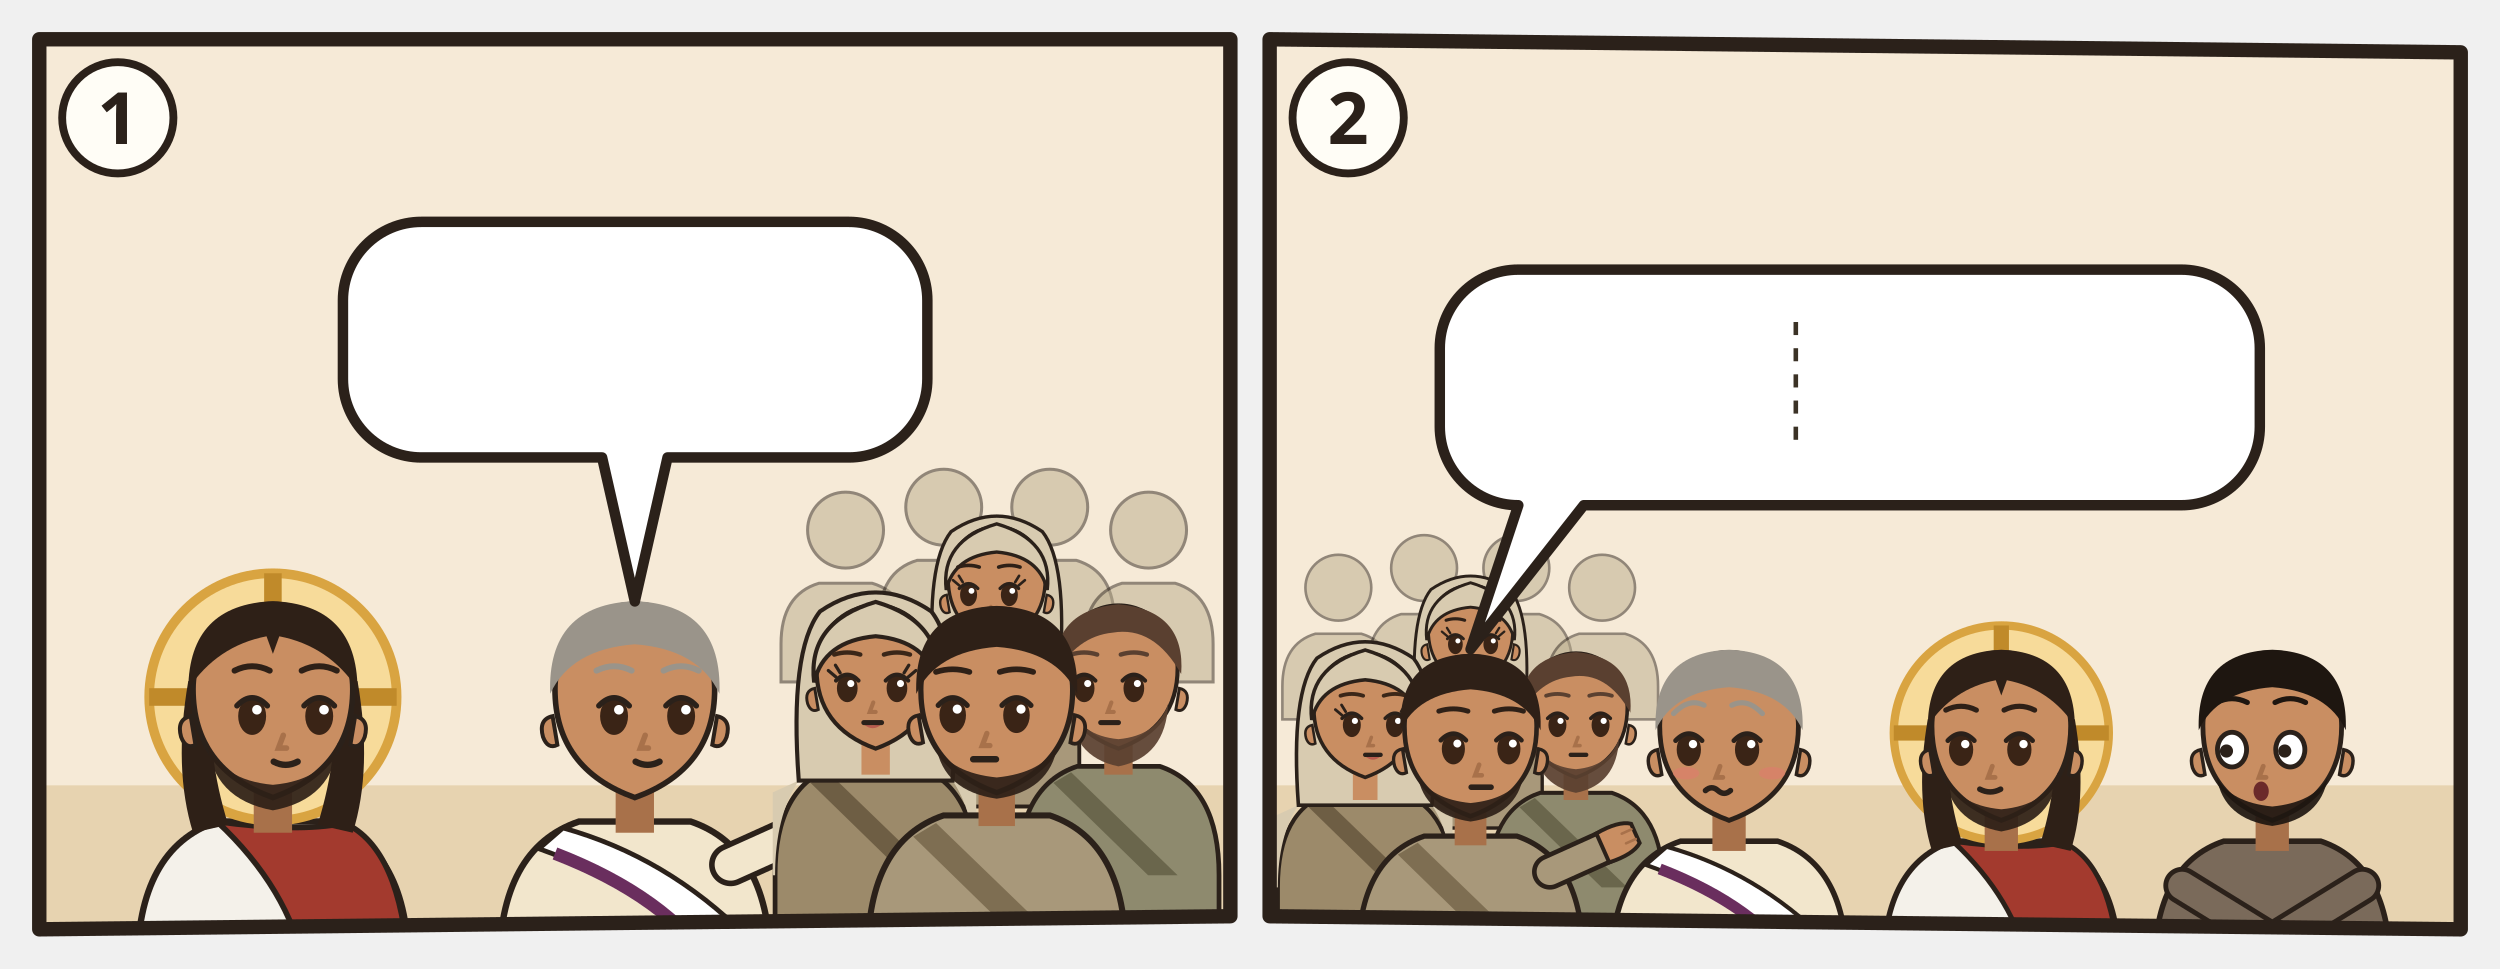
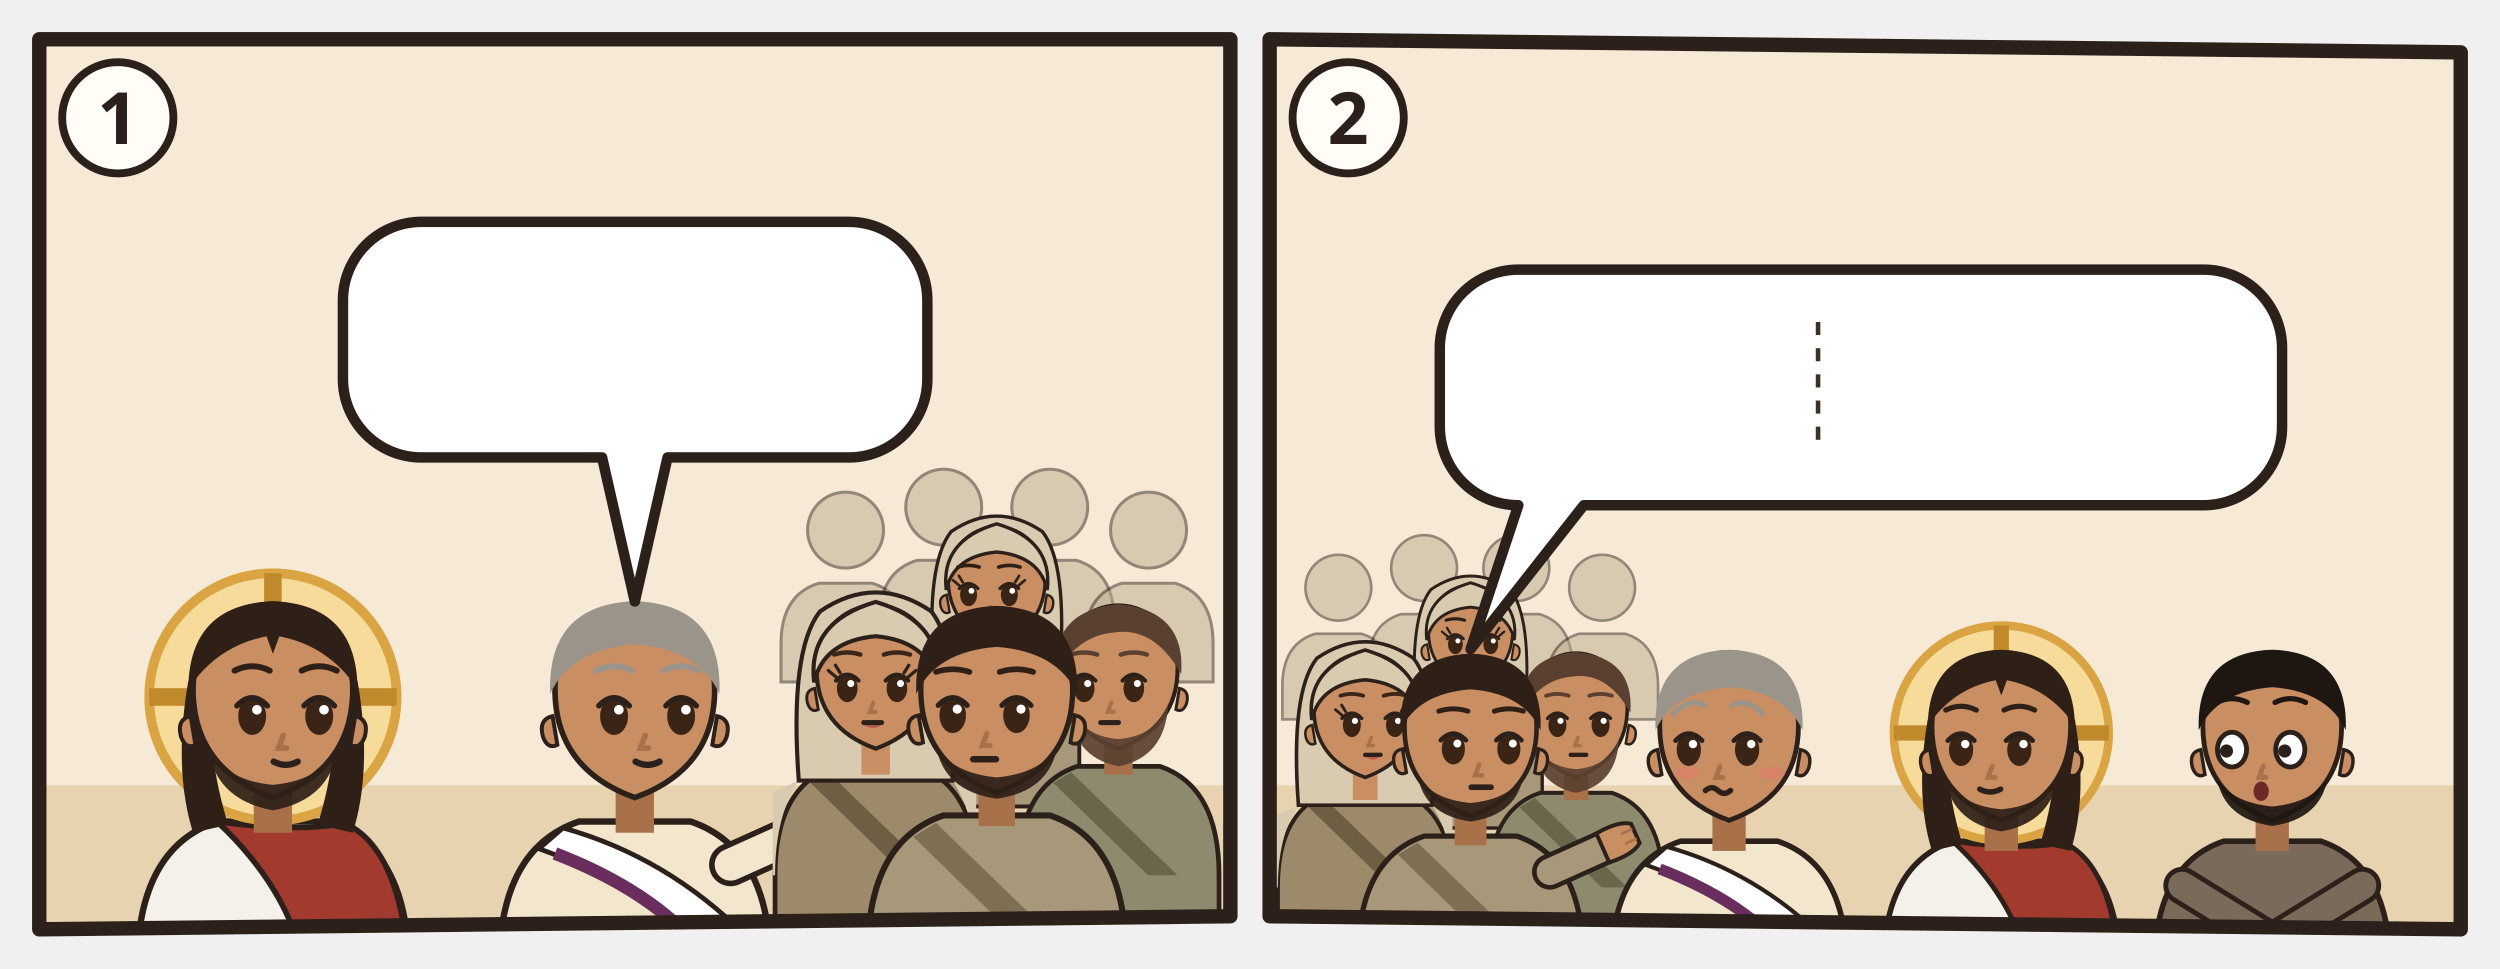
<svg xmlns="http://www.w3.org/2000/svg" viewBox="0 0 382 148">
  <svg class="ill-tile" data-span="1" x="0" y="0" width="194" height="148" viewBox="0 0 194 148">
    <g transform="translate(4 4)">
      <clipPath id="an-cp-jhn-018-039-040-1">
        <polygon points="2,2 184,2 184,136 2,138" />
      </clipPath>
      <g clip-path="url(#an-cp-jhn-018-039-040-1)">
        <polygon points="2,2 184,2 184,136 2,138" fill="#F6EAD7" />
        <path d="M0 116h186v24H0z" fill="#E7D3B0" />
        <g transform="translate(37.7 102.5) scale(1.22)">
          <path d="M-17 34V34Q-17 19-7 15.6L7 15.6Q17 19 17 34V34z" fill="#F4F1EA" stroke="#2B211A" stroke-width=".8" />
          <path d="M-7 15.6Q3 17 9 15.8Q16 19 17 34V34H4V34Q2 24-7 15.6z" fill="#A33A2E" stroke="#2B211A" stroke-width=".7" />
          <circle r="15.5" fill="#F7DB9A" stroke="#D9A441" stroke-width="1.2" />
          <path d="M0-15.5v5M-15.5 0h5M15.5 0h-5" stroke="#C08A2A" stroke-width="2.2" />
          <path d="M-10.6 -2Q-12.5 9-10 17L-5.6 16Q-8.4 7-7.6-1z M10.6 -2Q12.5 9 10 17L5.6 16Q8.4 7 7.6-1z" fill="#2E2017" />
          <path d="M-2.4 11h4.8v6h-4.8z" fill="#A8714A" />
          <path d="M-10 -1Q-10 9 0 12.6Q10 9 10 -1A10 10.6 0 0 0 -10 -1z" fill="#C98E62" stroke="#2B211A" stroke-width=".7" />
          <path d="M10.3 2.4q1.8.4 1.2 2.6-.6 1.6-1.8 1z M-10.3 2.4q-1.8.4-1.2 2.6.6 1.6 1.8 1z" fill="#C98E62" stroke="#2B211A" stroke-width=".5" />
          <path d="M-8.2 5.6Q-7.6 12.8 0 14.2Q7.6 12.8 8.2 5.6Q6.6 10.4 0 11Q-6.6 10.4-8.2 5.6z" fill="#2E2017" opacity=".92" />
          <ellipse cx="-2.6" cy="2.4" rx="1.75" ry="2.35" fill="#3A2416" />
          <path d="M-4.5 1.1Q-2.6 -0.9 -0.7 1.1" fill="none" stroke="#2B211A" stroke-width=".7" stroke-linecap="round" />
          <circle cx="-2.0" cy="1.6" r=".6" fill="#FFF" />
          <ellipse cx="5.8" cy="2.4" rx="1.75" ry="2.35" fill="#3A2416" />
          <path d="M3.9 1.1Q5.8 -0.9 7.7 1.1" fill="none" stroke="#2B211A" stroke-width=".7" stroke-linecap="round" />
          <circle cx="6.4" cy="1.6" r=".6" fill="#FFF" />
          <path d="M1.3 4.8l-.6 1.6h1" fill="none" stroke="#A8714A" stroke-width=".7" stroke-linecap="round" />
          <path d="M0.1 8.1Q1.6 8.9 3.1 8.1" fill="none" stroke="#2B211A" stroke-width=".8" stroke-linecap="round" />
          <path d="M-10.6-1Q-10.5-11.6 0-12Q10.5-11.6 10.6-1Q7-6.4 .8-7.6L0-5.4-.8-7.6Q-7-6.4-10.6-1z" fill="#2E2017" />
          <path d="M-4.8 -3.3Q-2.6 -4.4 -0.4 -3.3M3.6 -3.3Q5.8 -4.4 8.0 -3.3" fill="none" stroke="#2E2017" stroke-width="0.75" stroke-linecap="round" />
        </g>
        <g transform="translate(93.0 102.5) scale(1.22)">
          <path d="M-17 34V34Q-17 19-7 15.6L7 15.6Q17 19 17 34V34z" fill="#F2E6CC" stroke="#2B211A" stroke-width=".8" />
          <path d="M-9 16.4Q4 20 14 30l2 4h-6Q2 24-12 19z" fill="#FFFFFF" stroke="#2B211A" stroke-width=".6" />
          <path d="M10 34Q4 25-10 19.6" fill="none" stroke="#6A2E5E" stroke-width="1.6" />
          <path d="M12 21L21.1 16.9" stroke="#2B211A" stroke-width="5.4" stroke-linecap="round" />
          <path d="M12 21L21.1 16.9" stroke="#F2E6CC" stroke-width="4" stroke-linecap="round" />
          <g transform="translate(21.1 16.9) rotate(66)">
            <path d="M-2.4 1.2Q-2.8-2.6-1.6-4.2h3.2Q2.8-2.6 2.4 1.2z" fill="#C98E62" stroke="#2B211A" stroke-width=".6" />
            <path d="M-.8-3.9v1.6M.8-3.9v1.6" stroke="#A8714A" stroke-width=".4" stroke-linecap="round" />
          </g>
          <path d="M-2.4 11h4.8v6h-4.8z" fill="#A8714A" />
          <path d="M-10 -1Q-10 9 0 12.6Q10 9 10 -1A10 10.6 0 0 0 -10 -1z" fill="#C98E62" stroke="#2B211A" stroke-width=".7" />
          <path d="M10.3 2.4q1.8.4 1.2 2.6-.6 1.6-1.8 1z M-10.3 2.4q-1.8.4-1.2 2.6.6 1.6 1.8 1z" fill="#C98E62" stroke="#2B211A" stroke-width=".5" />
          <ellipse cx="-2.6" cy="2.4" rx="1.75" ry="2.35" fill="#3A2416" />
          <path d="M-4.5 1.1Q-2.6 -0.9 -0.7 1.1" fill="none" stroke="#2B211A" stroke-width=".7" stroke-linecap="round" />
          <circle cx="-2.0" cy="1.6" r=".6" fill="#FFF" />
          <ellipse cx="5.8" cy="2.4" rx="1.75" ry="2.35" fill="#3A2416" />
          <path d="M3.9 1.1Q5.8 -0.9 7.7 1.1" fill="none" stroke="#2B211A" stroke-width=".7" stroke-linecap="round" />
          <circle cx="6.4" cy="1.6" r=".6" fill="#FFF" />
          <path d="M1.3 4.8l-.6 1.6h1" fill="none" stroke="#A8714A" stroke-width=".7" stroke-linecap="round" />
          <path d="M0.1 8.1Q1.6 8.9 3.1 8.1" fill="none" stroke="#2B211A" stroke-width=".8" stroke-linecap="round" />
          <path d="M-10.6-.4Q-11-11.6 0-12Q11-11.6 10.6-.4Q8-6 0-6.6Q-8-6-10.6-.4z" fill="#9A948A" />
          <path d="M-4.8 -3.3Q-2.6 -4.4 -0.4 -3.3M3.6 -3.3Q5.8 -4.4 8.0 -3.3" fill="none" stroke="#9A948A" stroke-width="0.75" stroke-linecap="round" />
          <g filter="url(#an-kontur)">
            <use href="#an-a-richterstuhl" x="-8" y="17" width="16" height="16" />
          </g>
        </g>
        <g transform="translate(125.2 77.0) scale(0.58)" opacity=".5">
          <circle r="10" fill="#B8A98A" stroke="#2B211A" stroke-width=".8" />
          <path d="M-17 40V30Q-17 17-7 14h14q10 3 10 16v10z" fill="#B8A98A" stroke="#2B211A" stroke-width=".8" />
        </g>
        <g transform="translate(140.2 73.5) scale(0.58)" opacity=".5">
          <circle r="10" fill="#B8A98A" stroke="#2B211A" stroke-width=".8" />
          <path d="M-17 40V30Q-17 17-7 14h14q10 3 10 16v10z" fill="#B8A98A" stroke="#2B211A" stroke-width=".8" />
        </g>
        <g transform="translate(156.4 73.5) scale(0.58)" opacity=".5">
          <circle r="10" fill="#B8A98A" stroke="#2B211A" stroke-width=".8" />
          <path d="M-17 40V30Q-17 17-7 14h14q10 3 10 16v10z" fill="#B8A98A" stroke="#2B211A" stroke-width=".8" />
        </g>
        <g transform="translate(171.5 77.0) scale(0.58)" opacity=".5">
          <circle r="10" fill="#B8A98A" stroke="#2B211A" stroke-width=".8" />
          <path d="M-17 40V30Q-17 17-7 14h14q10 3 10 16v10z" fill="#B8A98A" stroke="#2B211A" stroke-width=".8" />
        </g>
        <g transform="translate(148.3 85.1) scale(0.742)">
          <path d="M-17 46V34Q-17 19-7 15.6L7 15.6Q17 19 17 34V46z" fill="#A8987A" stroke="#2B211A" stroke-width=".8" />
          <path d="M-13 18Q-17 24-17 34h-.4V20zM13 18Q17 24 17 34V20z" fill="#D8CBB0" />
          <path d="M-8 16.6L10 34h-5L-11 18.4z" fill="#7E6E52" />
          <path d="M-13 18Q-14.6-4-9.4-10.6Q0-17 9.4-10.6Q14.6-4 13 18z" fill="#D8CBB0" stroke="#2B211A" stroke-width=".7" />
          <path d="M-2.4 11h4.8v6h-4.8z" fill="#C98E62" />
          <path d="M-10 -1Q-10 9 0 12.6Q10 9 10 -1A10 10.6 0 0 0 -10 -1z" fill="#C98E62" stroke="#2B211A" stroke-width=".7" />
          <path d="M10.3 2.4q1.8.4 1.2 2.6-.6 1.6-1.8 1z M-10.3 2.4q-1.8.4-1.2 2.6.6 1.6 1.8 1z" fill="#C98E62" stroke="#2B211A" stroke-width=".5" />
          <ellipse cx="-5.8" cy="2.4" rx="1.75" ry="2.35" fill="#3A2416" />
          <path d="M-7.7 1.1Q-5.8 -0.9 -3.9 1.1" fill="none" stroke="#2B211A" stroke-width=".7" stroke-linecap="round" />
          <circle cx="-5.2" cy="1.6" r=".6" fill="#FFF" />
          <ellipse cx="2.6" cy="2.4" rx="1.75" ry="2.35" fill="#3A2416" />
          <path d="M0.7 1.1Q2.6 -0.9 4.5 1.1" fill="none" stroke="#2B211A" stroke-width=".7" stroke-linecap="round" />
          <circle cx="3.2" cy="1.6" r=".6" fill="#FFF" />
          <path d="M-7.7 0.5l-1.3-1.1M-7.0 -0.2l-0.8-1.3" stroke="#2B211A" stroke-width=".55" stroke-linecap="round" />
          <path d="M4.5 0.5l1.3-1.1M3.8 -0.2l0.8-1.3" stroke="#2B211A" stroke-width=".55" stroke-linecap="round" />
          <path d="M-3.1 8.4Q-1.5 9.9 0.1 8.4Q-1.5 8.9 -3.1 8.4z" fill="#B5524A" opacity=".85" />
          <path d="M-1.2 4.8l-.6 1.6h1" fill="none" stroke="#A8714A" stroke-width=".7" stroke-linecap="round" />
          <path d="M-3.0 8.2h3" stroke="#2B211A" stroke-width=".85" stroke-linecap="round" />
          <path d="M-10.4 1.4Q-11.6-8.8 0-12.2Q11.6-8.8 10.4 1.4Q8.8-5.6 0-6.4Q-8.8-5.6-10.4 1.4z" fill="#D8CBB0" stroke="#2B211A" stroke-width=".7" />
          <path d="M-8.0 -3.3Q-5.8 -4.0 -3.6 -3.3M0.4 -3.3Q2.6 -4.0 4.8 -3.3" fill="none" stroke="#2E2017" stroke-width="0.75" stroke-linecap="round" />
        </g>
        <g transform="translate(129.8 99.0) scale(0.904)">
          <path d="M-17 46V34Q-17 19-7 15.6L7 15.6Q17 19 17 34V46z" fill="#9C8A6A" stroke="#2B211A" stroke-width=".8" />
          <path d="M-13 18Q-17 24-17 34h-.4V20zM13 18Q17 24 17 34V20z" fill="#D8CBB0" />
          <path d="M-8 16.6L10 34h-5L-11 18.4z" fill="#6E5E44" />
          <path d="M-13 18Q-14.6-4-9.4-10.6Q0-17 9.4-10.6Q14.6-4 13 18z" fill="#D8CBB0" stroke="#2B211A" stroke-width=".7" />
          <path d="M-2.4 11h4.8v6h-4.8z" fill="#C98E62" />
          <path d="M-10 -1Q-10 9 0 12.6Q10 9 10 -1A10 10.6 0 0 0 -10 -1z" fill="#C98E62" stroke="#2B211A" stroke-width=".7" />
          <path d="M10.3 2.4q1.8.4 1.2 2.6-.6 1.6-1.8 1z M-10.3 2.4q-1.8.4-1.2 2.6.6 1.6 1.8 1z" fill="#C98E62" stroke="#2B211A" stroke-width=".5" />
          <ellipse cx="-4.8" cy="2.4" rx="1.75" ry="2.35" fill="#3A2416" />
          <path d="M-6.7 1.1Q-4.8 -0.9 -2.9 1.1" fill="none" stroke="#2B211A" stroke-width=".7" stroke-linecap="round" />
          <circle cx="-4.2" cy="1.6" r=".6" fill="#FFF" />
          <ellipse cx="3.6" cy="2.4" rx="1.75" ry="2.35" fill="#3A2416" />
          <path d="M1.7 1.1Q3.6 -0.9 5.5 1.1" fill="none" stroke="#2B211A" stroke-width=".7" stroke-linecap="round" />
          <circle cx="4.2" cy="1.6" r=".6" fill="#FFF" />
          <path d="M-6.7 0.5l-1.3-1.1M-6.0 -0.2l-0.8-1.3" stroke="#2B211A" stroke-width=".55" stroke-linecap="round" />
          <path d="M5.5 0.5l1.3-1.1M4.8 -0.2l0.8-1.3" stroke="#2B211A" stroke-width=".55" stroke-linecap="round" />
          <path d="M-2.1 8.4Q-0.5 9.9 1.1 8.4Q-0.5 8.9 -2.1 8.4z" fill="#B5524A" opacity=".85" />
          <path d="M-0.4 4.8l-.6 1.6h1" fill="none" stroke="#A8714A" stroke-width=".7" stroke-linecap="round" />
          <path d="M-2.0 8.2h3" stroke="#2B211A" stroke-width=".85" stroke-linecap="round" />
          <path d="M-10.4 1.4Q-11.6-8.8 0-12.2Q11.6-8.8 10.4 1.4Q8.8-5.6 0-6.4Q-8.8-5.6-10.4 1.4z" fill="#D8CBB0" stroke="#2B211A" stroke-width=".7" />
          <path d="M-7.0 -3.3Q-4.8 -4.0 -2.6 -3.3M1.4 -3.3Q3.6 -4.0 5.8 -3.3" fill="none" stroke="#3A2618" stroke-width="0.75" stroke-linecap="round" />
        </g>
        <g transform="translate(166.9 99.0) scale(0.904)">
          <path d="M-17 46V34Q-17 19-7 15.6L7 15.6Q17 19 17 34V46z" fill="#8E8A6E" stroke="#2B211A" stroke-width=".8" />
          <path d="M-8 16.6L10 34h-5L-11 18.4z" fill="#6A664C" />
          <path d="M-2.4 11h4.8v6h-4.8z" fill="#A8714A" />
          <path d="M-10 -1Q-10 9 0 12.6Q10 9 10 -1A10 10.6 0 0 0 -10 -1z" fill="#C98E62" stroke="#2B211A" stroke-width=".7" />
          <path d="M10.3 2.4q1.8.4 1.2 2.6-.6 1.6-1.8 1z M-10.3 2.4q-1.8.4-1.2 2.6.6 1.6 1.8 1z" fill="#C98E62" stroke="#2B211A" stroke-width=".5" />
          <path d="M-8.4 5Q-8 14 0 15.6Q8 14 8.4 5Q6.6 10.4 0 11Q-6.6 10.4-8.4 5z" fill="#5A4030" opacity=".92" />
          <ellipse cx="-5.8" cy="2.4" rx="1.75" ry="2.35" fill="#3A2416" />
          <path d="M-7.7 1.1Q-5.8 -0.9 -3.9 1.1" fill="none" stroke="#2B211A" stroke-width=".7" stroke-linecap="round" />
          <circle cx="-5.2" cy="1.6" r=".6" fill="#FFF" />
          <ellipse cx="2.6" cy="2.4" rx="1.75" ry="2.35" fill="#3A2416" />
          <path d="M0.7 1.1Q2.6 -0.9 4.5 1.1" fill="none" stroke="#2B211A" stroke-width=".7" stroke-linecap="round" />
          <circle cx="3.2" cy="1.6" r=".6" fill="#FFF" />
          <path d="M-1.2 4.8l-.6 1.6h1" fill="none" stroke="#A8714A" stroke-width=".7" stroke-linecap="round" />
          <path d="M-3.0 8.2h3" stroke="#2B211A" stroke-width=".85" stroke-linecap="round" />
          <path d="M-10.6 0Q-11.4-10.8 0-11.8Q11.4-10.8 10.6 0Q6-8.2-1-7Q-7-6.4-10.6 0z" fill="#5A4030" />
          <path d="M-8.0 -3.3Q-5.8 -4.0 -3.6 -3.3M0.4 -3.3Q2.6 -4.0 4.8 -3.3" fill="none" stroke="#5A4030" stroke-width="0.75" stroke-linecap="round" />
        </g>
        <g transform="translate(148.3 102.5) scale(1.16)">
          <path d="M-17 34V34Q-17 19-7 15.6L7 15.6Q17 19 17 34V34z" fill="#A8987A" stroke="#2B211A" stroke-width=".8" />
          <path d="M-8 16.6L10 34h-5L-11 18.4z" fill="#7E6E52" />
          <path d="M-2.4 11h4.8v6h-4.8z" fill="#A8714A" />
          <path d="M-10 -1Q-10 9 0 12.6Q10 9 10 -1A10 10.6 0 0 0 -10 -1z" fill="#C98E62" stroke="#2B211A" stroke-width=".7" />
          <path d="M10.3 2.4q1.8.4 1.2 2.6-.6 1.6-1.8 1z M-10.3 2.4q-1.8.4-1.2 2.6.6 1.6 1.8 1z" fill="#C98E62" stroke="#2B211A" stroke-width=".5" />
          <path d="M-8 6.4Q-7 12.4 0 13.4Q7 12.4 8 6.4Q6 10 0 10.6Q-6 10-8 6.4z" fill="#2E2017" opacity=".92" />
          <ellipse cx="-5.8" cy="2.4" rx="1.75" ry="2.35" fill="#3A2416" />
          <path d="M-7.7 1.1Q-5.8 -0.9 -3.9 1.1" fill="none" stroke="#2B211A" stroke-width=".7" stroke-linecap="round" />
          <circle cx="-5.2" cy="1.6" r=".6" fill="#FFF" />
          <ellipse cx="2.6" cy="2.4" rx="1.75" ry="2.35" fill="#3A2416" />
          <path d="M0.7 1.1Q2.6 -0.9 4.5 1.1" fill="none" stroke="#2B211A" stroke-width=".7" stroke-linecap="round" />
          <circle cx="3.2" cy="1.6" r=".6" fill="#FFF" />
          <path d="M-1.3 4.8l-.6 1.6h1" fill="none" stroke="#A8714A" stroke-width=".7" stroke-linecap="round" />
          <path d="M-3.1 8.2h3" stroke="#2B211A" stroke-width=".85" stroke-linecap="round" />
          <path d="M-10.6-.4Q-11-11.6 0-12Q11-11.6 10.6-.4Q8-6 0-6.6Q-8-6-10.6-.4z" fill="#2E2017" />
          <path d="M-8.0 -3.3Q-5.8 -4.0 -3.6 -3.3M0.4 -3.3Q2.6 -4.0 4.8 -3.3" fill="none" stroke="#2E2017" stroke-width="0.75" stroke-linecap="round" />
        </g>
        <g>
          <path d="M60.4 29.9H125.7A12 12 0 0 1 137.7 41.9V53.9A12 12 0 0 1 125.7 65.9L98 65.9L93 87.9L88 65.9H60.4A12 12 0 0 1 48.4 53.9V41.9A12 12 0 0 1 60.4 29.9Z" fill="#FFFFFF" stroke="#2B211A" stroke-width="1.6" stroke-linejoin="round" />
          <use href="#an-p-jesus" x="54.4" y="35.9" width="16.9" height="24" />
          <use href="#an-z-freilassen" x="76.2" y="35.9" width="36.0" height="24" />
          <use href="#an-z-frage" x="117.2" y="35.9" width="14.4" height="24" />
        </g>
      </g>
      <polygon class="pn-frame" points="2,2 184,2 184,136 2,138" fill="none" stroke="#2B211A" stroke-width="2.2" stroke-linejoin="round" />
      <circle cx="14" cy="14" r="8.5" fill="#FFFDF6" stroke="#2B211A" stroke-width="1.2" />
      <text class="pn-n" x="14" y="18" text-anchor="middle" font-family="sans-serif" font-size="11" font-weight="700" fill="#2B211A">1</text>
    </g>
  </svg>
  <svg class="ill-tile" data-span="1" x="188" y="0" width="194" height="148" viewBox="0 0 194 148">
    <g transform="translate(4 4)">
      <clipPath id="an-cp-jhn-018-039-040-2">
        <polygon points="2,2 184,4 184,138 2,136" />
      </clipPath>
      <g clip-path="url(#an-cp-jhn-018-039-040-2)">
        <polygon points="2,2 184,4 184,138 2,136" fill="#F6EAD7" />
        <path d="M0 116h186v24H0z" fill="#E7D3B0" />
        <g transform="translate(12.5 85.8) scale(0.503)" opacity=".5">
          <circle r="10" fill="#B8A98A" stroke="#2B211A" stroke-width=".8" />
          <path d="M-17 40V30Q-17 17-7 14h14q10 3 10 16v10z" fill="#B8A98A" stroke="#2B211A" stroke-width=".8" />
        </g>
        <g transform="translate(25.6 82.8) scale(0.503)" opacity=".5">
          <circle r="10" fill="#B8A98A" stroke="#2B211A" stroke-width=".8" />
          <path d="M-17 40V30Q-17 17-7 14h14q10 3 10 16v10z" fill="#B8A98A" stroke="#2B211A" stroke-width=".8" />
        </g>
        <g transform="translate(39.7 82.8) scale(0.503)" opacity=".5">
          <circle r="10" fill="#B8A98A" stroke="#2B211A" stroke-width=".8" />
          <path d="M-17 40V30Q-17 17-7 14h14q10 3 10 16v10z" fill="#B8A98A" stroke="#2B211A" stroke-width=".8" />
        </g>
        <g transform="translate(52.8 85.8) scale(0.503)" opacity=".5">
          <circle r="10" fill="#B8A98A" stroke="#2B211A" stroke-width=".8" />
          <path d="M-17 40V30Q-17 17-7 14h14q10 3 10 16v10z" fill="#B8A98A" stroke="#2B211A" stroke-width=".8" />
        </g>
        <g transform="translate(32.7 92.9) scale(0.644)">
          <path d="M-17 46V34Q-17 19-7 15.6L7 15.6Q17 19 17 34V46z" fill="#A8987A" stroke="#2B211A" stroke-width=".8" />
          <path d="M-13 18Q-17 24-17 34h-.4V20zM13 18Q17 24 17 34V20z" fill="#D8CBB0" />
          <path d="M-8 16.6L10 34h-5L-11 18.4z" fill="#7E6E52" />
          <path d="M-13 18Q-14.6-4-9.4-10.6Q0-17 9.4-10.6Q14.6-4 13 18z" fill="#D8CBB0" stroke="#2B211A" stroke-width=".7" />
          <path d="M-2.4 11h4.8v6h-4.8z" fill="#C98E62" />
          <path d="M-10 -1Q-10 9 0 12.6Q10 9 10 -1A10 10.6 0 0 0 -10 -1z" fill="#C98E62" stroke="#2B211A" stroke-width=".7" />
          <path d="M10.3 2.4q1.8.4 1.2 2.6-.6 1.6-1.8 1z M-10.3 2.4q-1.8.4-1.2 2.6.6 1.6 1.8 1z" fill="#C98E62" stroke="#2B211A" stroke-width=".5" />
          <ellipse cx="-3.6" cy="2.4" rx="1.75" ry="2.35" fill="#3A2416" />
          <path d="M-5.5 1.1Q-3.6 -0.9 -1.7 1.1" fill="none" stroke="#2B211A" stroke-width=".7" stroke-linecap="round" />
          <circle cx="-3.0" cy="1.6" r=".6" fill="#FFF" />
          <ellipse cx="4.8" cy="2.4" rx="1.75" ry="2.35" fill="#3A2416" />
          <path d="M2.9 1.1Q4.8 -0.9 6.7 1.1" fill="none" stroke="#2B211A" stroke-width=".7" stroke-linecap="round" />
          <circle cx="5.4" cy="1.6" r=".6" fill="#FFF" />
          <path d="M-5.5 0.5l-1.3-1.1M-4.8 -0.2l-0.8-1.3" stroke="#2B211A" stroke-width=".55" stroke-linecap="round" />
          <path d="M6.7 0.5l1.3-1.1M6.0 -0.2l0.8-1.3" stroke="#2B211A" stroke-width=".55" stroke-linecap="round" />
          <path d="M-1.1 8.4Q0.5 9.9 2.1 8.4Q0.5 8.9 -1.1 8.4z" fill="#B5524A" opacity=".85" />
          <path d="M0.4 4.8l-.6 1.6h1" fill="none" stroke="#A8714A" stroke-width=".7" stroke-linecap="round" />
          <path d="M-1.0 8.2h3" stroke="#2B211A" stroke-width=".85" stroke-linecap="round" />
          <path d="M-10.4 1.4Q-11.6-8.8 0-12.2Q11.6-8.8 10.4 1.4Q8.8-5.6 0-6.4Q-8.8-5.6-10.4 1.4z" fill="#D8CBB0" stroke="#2B211A" stroke-width=".7" />
          <path d="M-5.8 -3.3Q-3.6 -4.0 -1.4 -3.3M2.6 -3.3Q4.8 -4.0 7.0 -3.3" fill="none" stroke="#2E2017" stroke-width="0.75" stroke-linecap="round" />
        </g>
        <g transform="translate(16.6 104.9) scale(0.785)">
          <path d="M-17 46V34Q-17 19-7 15.6L7 15.6Q17 19 17 34V46z" fill="#9C8A6A" stroke="#2B211A" stroke-width=".8" />
          <path d="M-13 18Q-17 24-17 34h-.4V20zM13 18Q17 24 17 34V20z" fill="#D8CBB0" />
          <path d="M-8 16.6L10 34h-5L-11 18.4z" fill="#6E5E44" />
          <path d="M-13 18Q-14.6-4-9.4-10.6Q0-17 9.4-10.6Q14.6-4 13 18z" fill="#D8CBB0" stroke="#2B211A" stroke-width=".7" />
          <path d="M-2.4 11h4.8v6h-4.8z" fill="#C98E62" />
          <path d="M-10 -1Q-10 9 0 12.6Q10 9 10 -1A10 10.6 0 0 0 -10 -1z" fill="#C98E62" stroke="#2B211A" stroke-width=".7" />
          <path d="M10.3 2.4q1.8.4 1.2 2.6-.6 1.6-1.8 1z M-10.3 2.4q-1.8.4-1.2 2.6.6 1.6 1.8 1z" fill="#C98E62" stroke="#2B211A" stroke-width=".5" />
          <ellipse cx="-2.6" cy="2.4" rx="1.75" ry="2.35" fill="#3A2416" />
          <path d="M-4.5 1.1Q-2.6 -0.9 -0.7 1.1" fill="none" stroke="#2B211A" stroke-width=".7" stroke-linecap="round" />
          <circle cx="-2.0" cy="1.6" r=".6" fill="#FFF" />
          <ellipse cx="5.8" cy="2.4" rx="1.75" ry="2.35" fill="#3A2416" />
          <path d="M3.9 1.1Q5.8 -0.9 7.7 1.1" fill="none" stroke="#2B211A" stroke-width=".7" stroke-linecap="round" />
          <circle cx="6.4" cy="1.6" r=".6" fill="#FFF" />
          <path d="M-4.5 0.5l-1.3-1.1M-3.8 -0.2l-0.8-1.3" stroke="#2B211A" stroke-width=".55" stroke-linecap="round" />
          <path d="M7.7 0.5l1.3-1.1M7.0 -0.2l0.8-1.3" stroke="#2B211A" stroke-width=".55" stroke-linecap="round" />
          <path d="M-0.1 8.4Q1.5 9.9 3.1 8.4Q1.5 8.9 -0.1 8.4z" fill="#B5524A" opacity=".85" />
          <path d="M1.2 4.8l-.6 1.6h1" fill="none" stroke="#A8714A" stroke-width=".7" stroke-linecap="round" />
          <path d="M-0.0 8.2h3" stroke="#2B211A" stroke-width=".85" stroke-linecap="round" />
          <path d="M-10.4 1.4Q-11.6-8.8 0-12.2Q11.6-8.8 10.4 1.4Q8.8-5.6 0-6.4Q-8.8-5.6-10.4 1.4z" fill="#D8CBB0" stroke="#2B211A" stroke-width=".7" />
          <path d="M-4.8 -3.3Q-2.6 -4.0 -0.4 -3.3M3.6 -3.3Q5.8 -4.0 8.0 -3.3" fill="none" stroke="#3A2618" stroke-width="0.75" stroke-linecap="round" />
        </g>
        <g transform="translate(48.8 104.9) scale(0.785)">
          <path d="M-17 46V34Q-17 19-7 15.6L7 15.6Q17 19 17 34V46z" fill="#8E8A6E" stroke="#2B211A" stroke-width=".8" />
          <path d="M-8 16.6L10 34h-5L-11 18.4z" fill="#6A664C" />
          <path d="M-2.4 11h4.8v6h-4.8z" fill="#A8714A" />
          <path d="M-10 -1Q-10 9 0 12.6Q10 9 10 -1A10 10.6 0 0 0 -10 -1z" fill="#C98E62" stroke="#2B211A" stroke-width=".7" />
          <path d="M10.3 2.4q1.8.4 1.2 2.6-.6 1.6-1.8 1z M-10.3 2.4q-1.8.4-1.2 2.6.6 1.6 1.8 1z" fill="#C98E62" stroke="#2B211A" stroke-width=".5" />
          <path d="M-8.4 5Q-8 14 0 15.6Q8 14 8.4 5Q6.6 10.4 0 11Q-6.6 10.4-8.4 5z" fill="#5A4030" opacity=".92" />
          <ellipse cx="-3.6" cy="2.4" rx="1.75" ry="2.35" fill="#3A2416" />
          <path d="M-5.5 1.1Q-3.6 -0.9 -1.7 1.1" fill="none" stroke="#2B211A" stroke-width=".7" stroke-linecap="round" />
          <circle cx="-3.0" cy="1.6" r=".6" fill="#FFF" />
          <ellipse cx="4.8" cy="2.4" rx="1.75" ry="2.35" fill="#3A2416" />
          <path d="M2.9 1.1Q4.8 -0.9 6.7 1.1" fill="none" stroke="#2B211A" stroke-width=".7" stroke-linecap="round" />
          <circle cx="5.4" cy="1.6" r=".6" fill="#FFF" />
          <path d="M0.4 4.8l-.6 1.6h1" fill="none" stroke="#A8714A" stroke-width=".7" stroke-linecap="round" />
          <path d="M-1.0 8.2h3" stroke="#2B211A" stroke-width=".85" stroke-linecap="round" />
          <path d="M-10.6 0Q-11.4-10.8 0-11.8Q11.4-10.8 10.6 0Q6-8.2-1-7Q-7-6.4-10.6 0z" fill="#5A4030" />
          <path d="M-5.8 -3.3Q-3.6 -4.0 -1.4 -3.3M2.6 -3.3Q4.8 -4.0 7.0 -3.3" fill="none" stroke="#5A4030" stroke-width="0.75" stroke-linecap="round" />
        </g>
        <g transform="translate(32.7 108.0) scale(1.01)">
          <path d="M-17 34V34Q-17 19-7 15.6L7 15.6Q17 19 17 34V34z" fill="#A8987A" stroke="#2B211A" stroke-width=".8" />
          <path d="M-8 16.6L10 34h-5L-11 18.4z" fill="#7E6E52" />
          <path d="M12 21L21.1 16.9" stroke="#2B211A" stroke-width="5.4" stroke-linecap="round" />
          <path d="M12 21L21.1 16.9" stroke="#A8987A" stroke-width="4" stroke-linecap="round" />
          <g transform="translate(21.1 16.9) rotate(66)">
            <path d="M-2.4 1.2Q-2.8-2.6-1.6-4.2h3.2Q2.8-2.6 2.4 1.2z" fill="#C98E62" stroke="#2B211A" stroke-width=".6" />
            <path d="M-.8-3.9v1.6M.8-3.9v1.6" stroke="#A8714A" stroke-width=".4" stroke-linecap="round" />
          </g>
          <path d="M-2.4 11h4.8v6h-4.8z" fill="#A8714A" />
          <path d="M-10 -1Q-10 9 0 12.6Q10 9 10 -1A10 10.6 0 0 0 -10 -1z" fill="#C98E62" stroke="#2B211A" stroke-width=".7" />
          <path d="M10.3 2.4q1.8.4 1.2 2.6-.6 1.6-1.8 1z M-10.3 2.4q-1.8.4-1.2 2.6.6 1.6 1.8 1z" fill="#C98E62" stroke="#2B211A" stroke-width=".5" />
          <path d="M-8 6.4Q-7 12.4 0 13.4Q7 12.4 8 6.4Q6 10 0 10.6Q-6 10-8 6.4z" fill="#2E2017" opacity=".92" />
          <ellipse cx="-2.6" cy="2.4" rx="1.75" ry="2.35" fill="#3A2416" />
          <path d="M-4.5 1.1Q-2.6 -0.9 -0.7 1.1" fill="none" stroke="#2B211A" stroke-width=".7" stroke-linecap="round" />
          <circle cx="-2.0" cy="1.6" r=".6" fill="#FFF" />
          <ellipse cx="5.8" cy="2.4" rx="1.75" ry="2.35" fill="#3A2416" />
          <path d="M3.9 1.1Q5.8 -0.9 7.7 1.1" fill="none" stroke="#2B211A" stroke-width=".7" stroke-linecap="round" />
          <circle cx="6.4" cy="1.6" r=".6" fill="#FFF" />
          <path d="M1.3 4.8l-.6 1.6h1" fill="none" stroke="#A8714A" stroke-width=".7" stroke-linecap="round" />
          <path d="M0.1 8.2h3" stroke="#2B211A" stroke-width=".85" stroke-linecap="round" />
          <path d="M-10.6-.4Q-11-11.6 0-12Q11-11.6 10.6-.4Q8-6 0-6.6Q-8-6-10.6-.4z" fill="#2E2017" />
          <path d="M-4.8 -3.3Q-2.6 -4.0 -0.4 -3.3M3.6 -3.3Q5.8 -4.0 8.0 -3.3" fill="none" stroke="#2E2017" stroke-width="0.75" stroke-linecap="round" />
        </g>
        <g transform="translate(72.2 108.0) scale(1.06)">
          <path d="M-17 34V34Q-17 19-7 15.6L7 15.6Q17 19 17 34V34z" fill="#F2E6CC" stroke="#2B211A" stroke-width=".8" />
          <path d="M-9 16.4Q4 20 14 30l2 4h-6Q2 24-12 19z" fill="#FFFFFF" stroke="#2B211A" stroke-width=".6" />
          <path d="M10 34Q4 25-10 19.6" fill="none" stroke="#6A2E5E" stroke-width="1.6" />
          <path d="M-2.4 11h4.8v6h-4.8z" fill="#A8714A" />
          <path d="M-10 -1Q-10 9 0 12.6Q10 9 10 -1A10 10.6 0 0 0 -10 -1z" fill="#C98E62" stroke="#2B211A" stroke-width=".7" />
          <path d="M10.3 2.4q1.8.4 1.2 2.6-.6 1.6-1.8 1z M-10.3 2.4q-1.8.4-1.2 2.6.6 1.6 1.8 1z" fill="#C98E62" stroke="#2B211A" stroke-width=".5" />
          <ellipse cx="-5.8" cy="2.4" rx="1.75" ry="2.35" fill="#3A2416" />
          <path d="M-7.7 1.1Q-5.8 -0.9 -3.9 1.1" fill="none" stroke="#2B211A" stroke-width=".7" stroke-linecap="round" />
          <circle cx="-5.2" cy="1.6" r=".6" fill="#FFF" />
          <ellipse cx="2.6" cy="2.4" rx="1.75" ry="2.35" fill="#3A2416" />
          <path d="M0.7 1.1Q2.6 -0.9 4.5 1.1" fill="none" stroke="#2B211A" stroke-width=".7" stroke-linecap="round" />
          <circle cx="3.2" cy="1.6" r=".6" fill="#FFF" />
          <path d="M-1.3 4.8l-.6 1.6h1" fill="none" stroke="#A8714A" stroke-width=".7" stroke-linecap="round" />
          <ellipse cx="-6.2" cy="5.8" rx="1.9" ry=".9" fill="#E07A6E" opacity=".55" />
          <ellipse cx="6.2" cy="5.8" rx="1.9" ry=".9" fill="#E07A6E" opacity=".55" />
          <path d="M-3.4 8.3q.9-.8 1.8 0t1.8 0" fill="none" stroke="#2B211A" stroke-width=".8" stroke-linecap="round" />
          <path d="M-10.6-.4Q-11-11.6 0-12Q11-11.6 10.6-.4Q8-6 0-6.6Q-8-6-10.6-.4z" fill="#9A948A" />
          <path d="M-8.0 -2.8Q-5.8 -5.1 -3.6 -4.0M0.4 -4.0Q2.6 -5.1 4.8 -2.8" fill="none" stroke="#9A948A" stroke-width="0.75" stroke-linecap="round" />
          <g filter="url(#an-kontur)">
            <use href="#an-a-richterstuhl" x="-8" y="17" width="16" height="16" />
          </g>
        </g>
        <g transform="translate(113.8 108.0) scale(1.06)">
          <path d="M-17 34V34Q-17 19-7 15.6L7 15.6Q17 19 17 34V34z" fill="#F4F1EA" stroke="#2B211A" stroke-width=".8" />
          <path d="M-7 15.6Q3 17 9 15.8Q16 19 17 34V34H4V34Q2 24-7 15.6z" fill="#A33A2E" stroke="#2B211A" stroke-width=".7" />
          <circle r="15.5" fill="#F7DB9A" stroke="#D9A441" stroke-width="1.2" />
          <path d="M0-15.5v5M-15.5 0h5M15.5 0h-5" stroke="#C08A2A" stroke-width="2.2" />
          <path d="M-10.6 -2Q-12.5 9-10 17L-5.6 16Q-8.4 7-7.6-1z M10.6 -2Q12.5 9 10 17L5.6 16Q8.4 7 7.6-1z" fill="#2E2017" />
          <path d="M-2.4 11h4.8v6h-4.8z" fill="#A8714A" />
          <path d="M-10 -1Q-10 9 0 12.6Q10 9 10 -1A10 10.6 0 0 0 -10 -1z" fill="#C98E62" stroke="#2B211A" stroke-width=".7" />
          <path d="M10.3 2.4q1.8.4 1.2 2.6-.6 1.6-1.8 1z M-10.3 2.4q-1.8.4-1.2 2.6.6 1.6 1.8 1z" fill="#C98E62" stroke="#2B211A" stroke-width=".5" />
          <path d="M-8.2 5.6Q-7.6 12.8 0 14.2Q7.6 12.8 8.2 5.6Q6.6 10.4 0 11Q-6.6 10.4-8.2 5.6z" fill="#2E2017" opacity=".92" />
          <ellipse cx="-5.8" cy="2.4" rx="1.75" ry="2.35" fill="#3A2416" />
          <path d="M-7.7 1.1Q-5.8 -0.9 -3.9 1.1" fill="none" stroke="#2B211A" stroke-width=".7" stroke-linecap="round" />
          <circle cx="-5.2" cy="1.6" r=".6" fill="#FFF" />
          <ellipse cx="2.6" cy="2.4" rx="1.75" ry="2.35" fill="#3A2416" />
          <path d="M0.7 1.1Q2.6 -0.9 4.5 1.1" fill="none" stroke="#2B211A" stroke-width=".7" stroke-linecap="round" />
          <circle cx="3.2" cy="1.6" r=".6" fill="#FFF" />
          <path d="M-1.3 4.8l-.6 1.6h1" fill="none" stroke="#A8714A" stroke-width=".7" stroke-linecap="round" />
          <path d="M-3.1 8.1Q-1.6 8.9 -0.1 8.1" fill="none" stroke="#2B211A" stroke-width=".8" stroke-linecap="round" />
          <path d="M-10.6-1Q-10.5-11.6 0-12Q10.5-11.6 10.6-1Q7-6.4 .8-7.6L0-5.4-.8-7.6Q-7-6.4-10.6-1z" fill="#2E2017" />
          <path d="M-8.0 -3.3Q-5.8 -4.4 -3.6 -3.3M0.4 -3.3Q2.6 -4.4 4.8 -3.3" fill="none" stroke="#2E2017" stroke-width="0.75" stroke-linecap="round" />
        </g>
        <g transform="translate(155.2 108.0) scale(1.06)">
          <path d="M-17 34V34Q-17 19-7 15.6L7 15.6Q17 19 17 34V34z" fill="#7A6A5A" stroke="#2B211A" stroke-width=".8" />
          <g stroke-linecap="round">
            <path d="M-13 22L-1 29.4M13 22L1 29.4" stroke="#2B211A" stroke-width="5.4" />
            <path d="M-13 22L-1 29.4M13 22L1 29.4" stroke="#7A6A5A" stroke-width="4" />
          </g>
          <path d="M-3.2 28.4l4.4 4.8 2.4-1.4-4.4-4.8zM3.2 28.4l-4.4 4.8-2.4-1.4 4.4-4.8z" fill="#C98E62" stroke="#2B211A" stroke-width=".55" />
          <path d="M-3.6 29.6l7.2 0M-3.2 31.4l6.4.2M-2.4 27.8l4.8 4.8" stroke="#8A6A3A" stroke-width="1.1" stroke-linecap="round" />
          <path d="M3.4 31.6q2.4 1.6 1.6 4.4" fill="none" stroke="#8A6A3A" stroke-width="1" stroke-linecap="round" />
          <path d="M-2.4 11h4.8v6h-4.8z" fill="#A8714A" />
          <path d="M-10 -1Q-10 9 0 12.6Q10 9 10 -1A10 10.6 0 0 0 -10 -1z" fill="#C98E62" stroke="#2B211A" stroke-width=".7" />
          <path d="M10.3 2.4q1.8.4 1.2 2.6-.6 1.6-1.8 1z M-10.3 2.4q-1.8.4-1.2 2.6.6 1.6 1.8 1z" fill="#C98E62" stroke="#2B211A" stroke-width=".5" />
          <path d="M-8 6.4Q-7 12.4 0 13.4Q7 12.4 8 6.4Q6 10 0 10.6Q-6 10-8 6.4z" fill="#1E1610" opacity=".92" />
          <ellipse cx="-5.8" cy="2.4" rx="2.1" ry="2.5" fill="#FFF" stroke="#2B211A" stroke-width=".7" />
          <circle cx="-6.6" cy="2.6" r=".95" fill="#2B211A" />
          <ellipse cx="2.6" cy="2.4" rx="2.1" ry="2.5" fill="#FFF" stroke="#2B211A" stroke-width=".7" />
          <circle cx="1.8" cy="2.6" r=".95" fill="#2B211A" />
          <path d="M-1.3 4.8l-.6 1.6h1" fill="none" stroke="#A8714A" stroke-width=".7" stroke-linecap="round" />
          <ellipse cx="-1.6" cy="8.4" rx="1.1" ry="1.4" fill="#6B2A2A" />
          <path d="M-10.6-.4Q-11-11.6 0-12Q11-11.6 10.6-.4Q8-6 0-6.6Q-8-6-10.6-.4z" fill="#1E1610" />
          <path d="M-8.0 -4.4Q-5.8 -5.5 -3.6 -4.4M0.4 -4.4Q2.6 -5.5 4.8 -4.4" fill="none" stroke="#1E1610" stroke-width="0.75" stroke-linecap="round" />
          <use href="#an-fessel" x="-4" y="13" width="16" height="12" />
        </g>
        <g>
-           <path d="M40 37.2H141.3A12 12 0 0 1 153.3 49.2V61.2A12 12 0 0 1 141.3 73.2L50 73.2L32.7 95.2L40 73.2H40A12 12 0 0 1 28 61.2V49.2A12 12 0 0 1 40 37.2Z" fill="#FFFFFF" stroke="#2B211A" stroke-width="1.6" stroke-linejoin="round" />
+           <path d="M40 37.2H144.7A12 12 0 0 1 156.7 49.2V61.2A12 12 0 0 1 144.7 73.2L50 73.2L32.7 95.2L40 73.2H40A12 12 0 0 1 28 61.2V49.2A12 12 0 0 1 40 37.2Z" fill="#FFFFFF" stroke="#2B211A" stroke-width="1.6" stroke-linejoin="round" />
          <use href="#an-p-jesus" x="34" y="43.2" width="16.9" height="24" />
-           <use href="#an-z-ablehnen" x="55.9" y="43.2" width="19.5" height="24" />
-           <line x1="82.4" y1="45.2" x2="82.4" y2="65.2" stroke="#3B3226" stroke-width=".7" stroke-dasharray="2 2" />
-           <use href="#an-p-barabbas" x="89.4" y="43.2" width="16.9" height="24" />
-           <use href="#an-z-freilassen" x="111.3" y="43.2" width="36.0" height="24" />
+           <use href="#an-z-ablehnen" x="55.9" y="43.2" width="22.9" height="24" />
+           <line x1="85.8" y1="45.2" x2="85.8" y2="65.2" stroke="#3B3226" stroke-width=".7" stroke-dasharray="2 2" />
+           <use href="#an-p-barabbas" x="92.8" y="43.2" width="16.9" height="24" />
+           <use href="#an-z-freilassen" x="114.7" y="43.2" width="36.0" height="24" />
        </g>
      </g>
      <polygon class="pn-frame" points="2,2 184,4 184,138 2,136" fill="none" stroke="#2B211A" stroke-width="2.2" stroke-linejoin="round" />
      <circle cx="14" cy="14" r="8.5" fill="#FFFDF6" stroke="#2B211A" stroke-width="1.2" />
      <text class="pn-n" x="14" y="18" text-anchor="middle" font-family="sans-serif" font-size="11" font-weight="700" fill="#2B211A">2</text>
    </g>
  </svg>
</svg>
